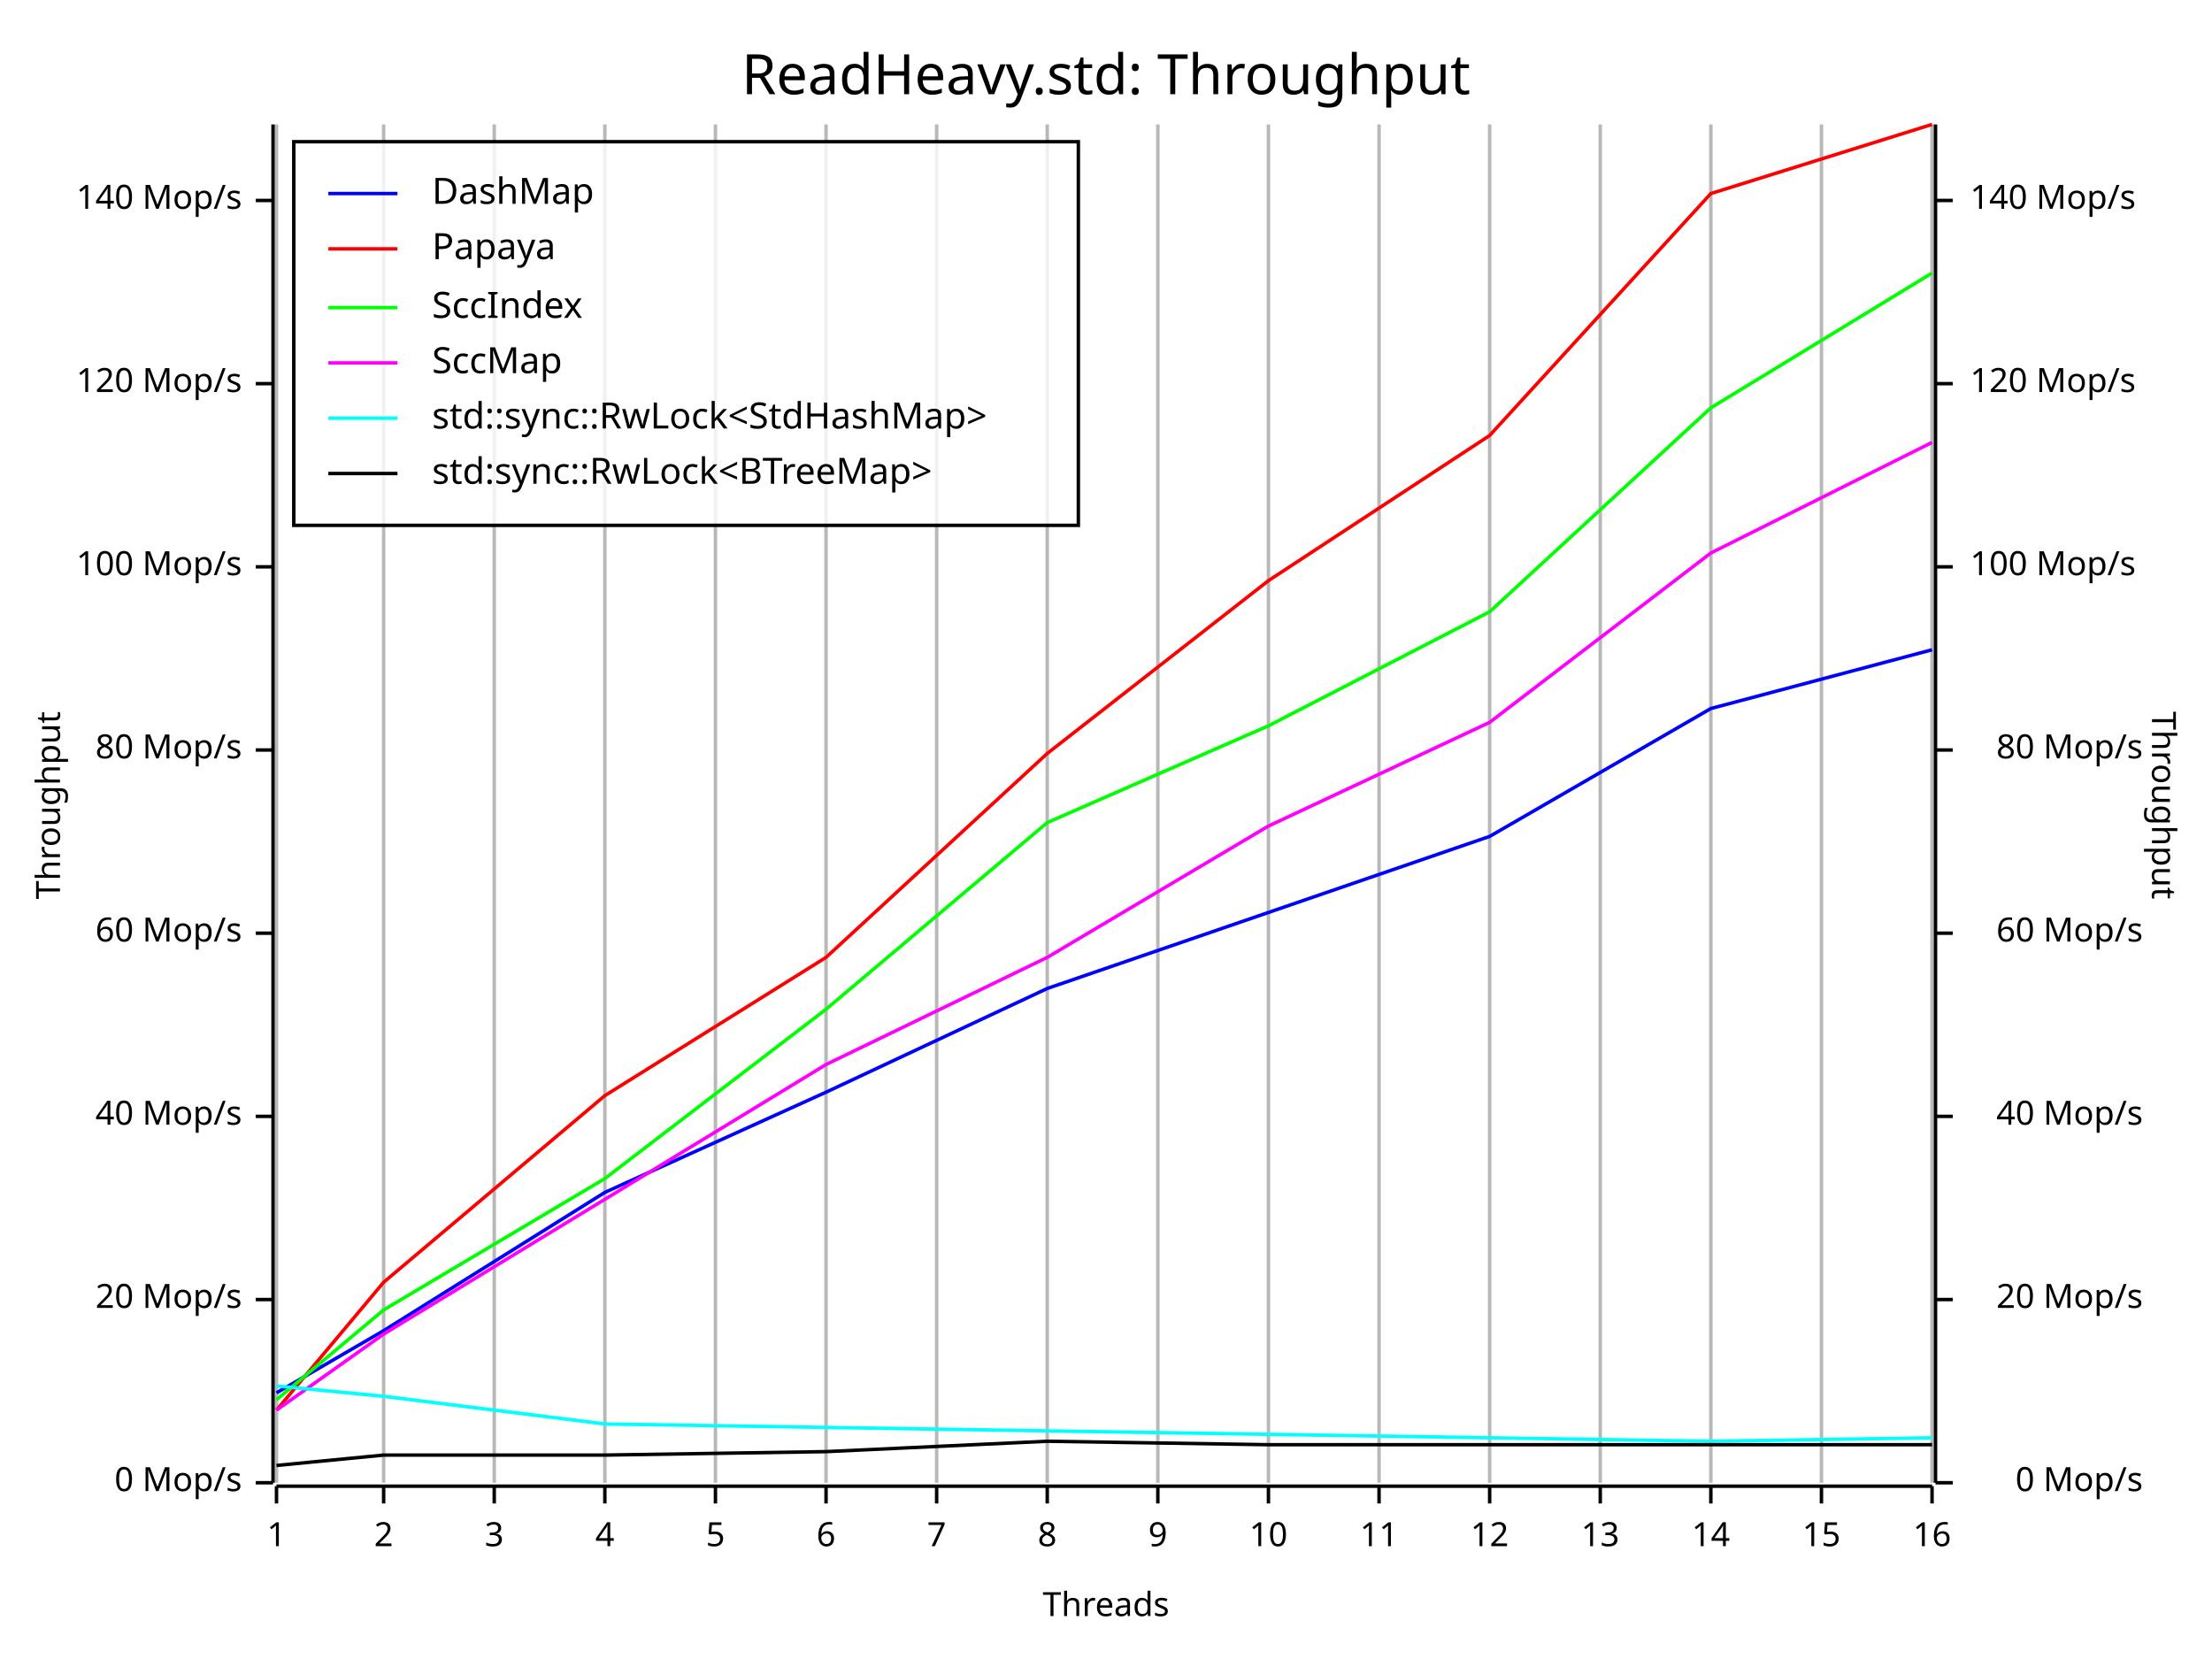
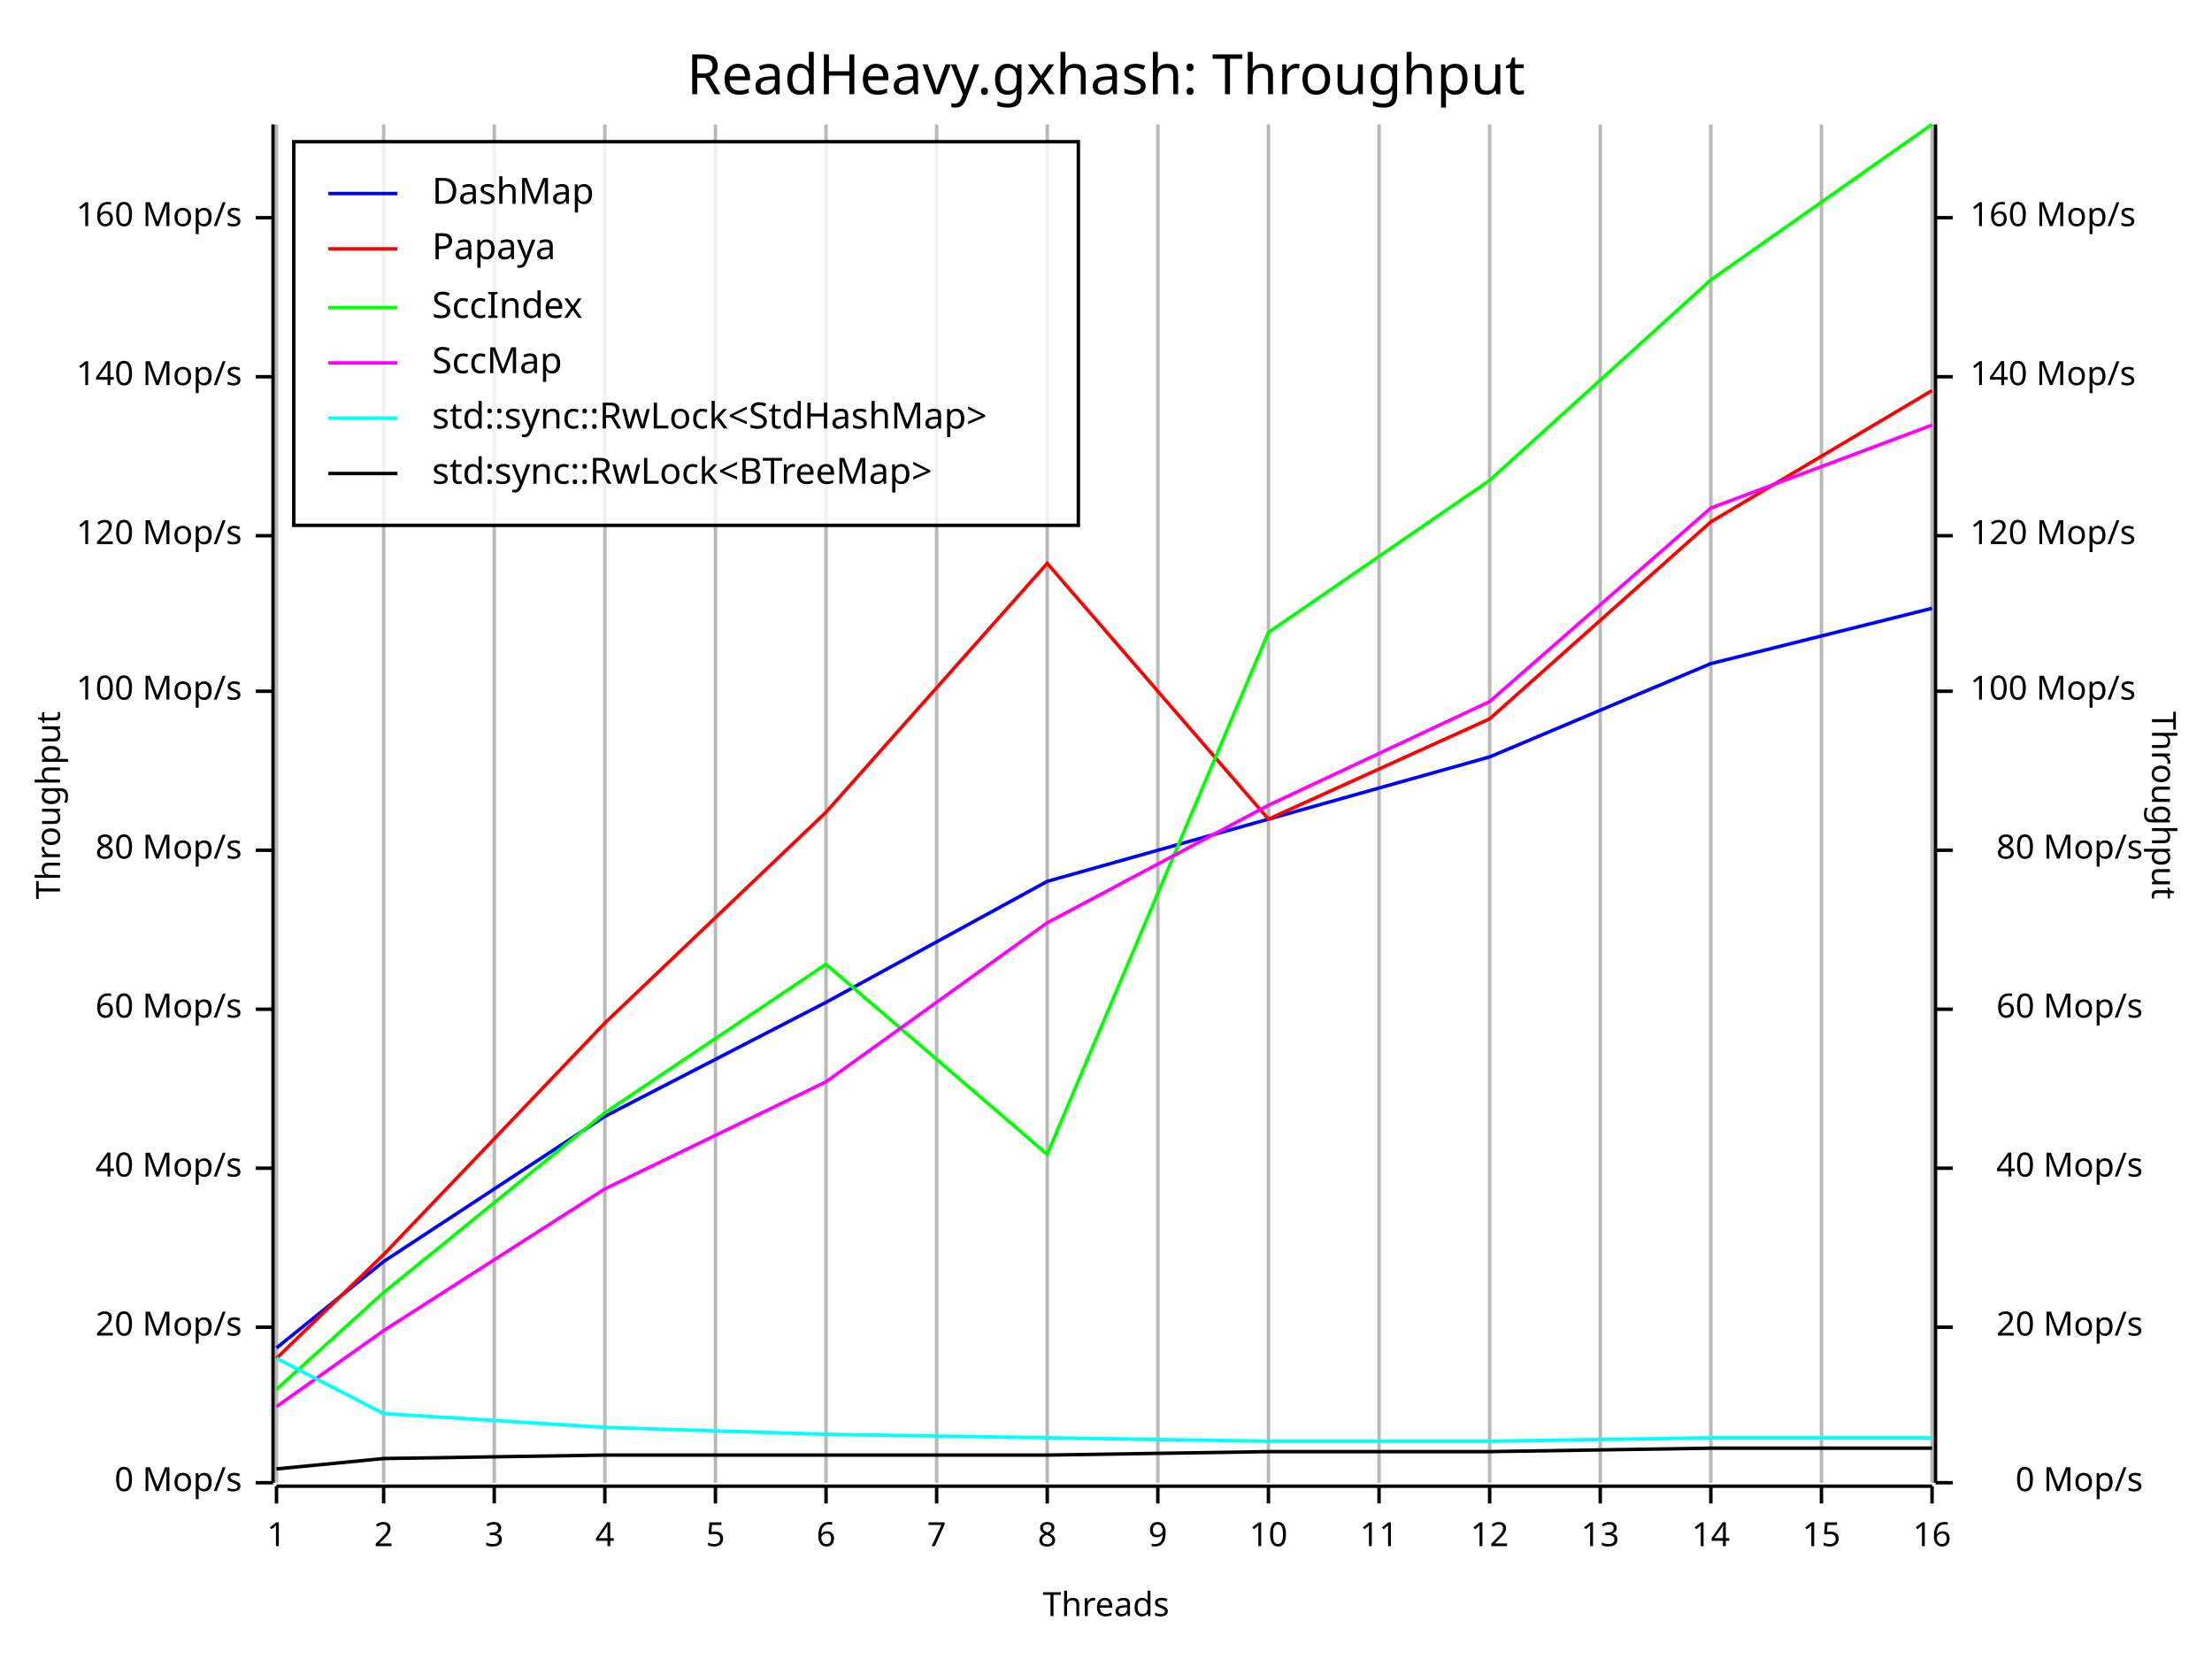
<svg xmlns="http://www.w3.org/2000/svg" width="640" height="480" viewBox="0 0 640 480">
  <rect x="0" y="0" width="640" height="480" opacity="1" fill="#FFFFFF" stroke="none" />
  <text x="320" y="15" dy="0.76em" text-anchor="middle" font-family="Fira Code" font-size="16.129" opacity="1" fill="#000000">
- ReadHeavy.std: Throughput
+ ReadHeavy.gxhash: Throughput
</text>
  <line opacity="0.1" stroke="#000000" stroke-width="1" x1="80" y1="429" x2="80" y2="36" />
  <line opacity="0.1" stroke="#000000" stroke-width="1" x1="111" y1="429" x2="111" y2="36" />
  <line opacity="0.1" stroke="#000000" stroke-width="1" x1="143" y1="429" x2="143" y2="36" />
  <line opacity="0.1" stroke="#000000" stroke-width="1" x1="175" y1="429" x2="175" y2="36" />
  <line opacity="0.1" stroke="#000000" stroke-width="1" x1="207" y1="429" x2="207" y2="36" />
  <line opacity="0.1" stroke="#000000" stroke-width="1" x1="239" y1="429" x2="239" y2="36" />
  <line opacity="0.1" stroke="#000000" stroke-width="1" x1="271" y1="429" x2="271" y2="36" />
  <line opacity="0.1" stroke="#000000" stroke-width="1" x1="303" y1="429" x2="303" y2="36" />
  <line opacity="0.1" stroke="#000000" stroke-width="1" x1="335" y1="429" x2="335" y2="36" />
  <line opacity="0.1" stroke="#000000" stroke-width="1" x1="367" y1="429" x2="367" y2="36" />
  <line opacity="0.1" stroke="#000000" stroke-width="1" x1="399" y1="429" x2="399" y2="36" />
  <line opacity="0.1" stroke="#000000" stroke-width="1" x1="431" y1="429" x2="431" y2="36" />
  <line opacity="0.1" stroke="#000000" stroke-width="1" x1="463" y1="429" x2="463" y2="36" />
  <line opacity="0.1" stroke="#000000" stroke-width="1" x1="495" y1="429" x2="495" y2="36" />
  <line opacity="0.1" stroke="#000000" stroke-width="1" x1="527" y1="429" x2="527" y2="36" />
  <line opacity="0.1" stroke="#000000" stroke-width="1" x1="559" y1="429" x2="559" y2="36" />
  <text x="10" y="233" dy="0.76em" text-anchor="middle" font-family="sans-serif" font-size="9.677" opacity="1" fill="#000000" transform="rotate(270, 10, 233)">
Throughput
</text>
  <text x="320" y="470" dy="-0.5ex" text-anchor="middle" font-family="sans-serif" font-size="9.677" opacity="1" fill="#000000">
Threads
</text>
  <text x="630" y="233" dy="0.76em" text-anchor="middle" font-family="sans-serif" font-size="9.677" opacity="1" fill="#000000" transform="rotate(90, 630, 233)">
Throughput
</text>
  <line opacity="0.2" stroke="#000000" stroke-width="1" x1="80" y1="429" x2="80" y2="36" />
  <line opacity="0.2" stroke="#000000" stroke-width="1" x1="111" y1="429" x2="111" y2="36" />
  <line opacity="0.2" stroke="#000000" stroke-width="1" x1="143" y1="429" x2="143" y2="36" />
  <line opacity="0.2" stroke="#000000" stroke-width="1" x1="175" y1="429" x2="175" y2="36" />
  <line opacity="0.2" stroke="#000000" stroke-width="1" x1="207" y1="429" x2="207" y2="36" />
  <line opacity="0.2" stroke="#000000" stroke-width="1" x1="239" y1="429" x2="239" y2="36" />
  <line opacity="0.2" stroke="#000000" stroke-width="1" x1="271" y1="429" x2="271" y2="36" />
  <line opacity="0.2" stroke="#000000" stroke-width="1" x1="303" y1="429" x2="303" y2="36" />
  <line opacity="0.2" stroke="#000000" stroke-width="1" x1="335" y1="429" x2="335" y2="36" />
  <line opacity="0.2" stroke="#000000" stroke-width="1" x1="367" y1="429" x2="367" y2="36" />
  <line opacity="0.2" stroke="#000000" stroke-width="1" x1="399" y1="429" x2="399" y2="36" />
  <line opacity="0.2" stroke="#000000" stroke-width="1" x1="431" y1="429" x2="431" y2="36" />
  <line opacity="0.2" stroke="#000000" stroke-width="1" x1="463" y1="429" x2="463" y2="36" />
  <line opacity="0.2" stroke="#000000" stroke-width="1" x1="495" y1="429" x2="495" y2="36" />
  <line opacity="0.2" stroke="#000000" stroke-width="1" x1="527" y1="429" x2="527" y2="36" />
  <line opacity="0.2" stroke="#000000" stroke-width="1" x1="559" y1="429" x2="559" y2="36" />
  <polyline fill="none" opacity="1" stroke="#000000" stroke-width="1" points="79,36 79,429 " />
  <text x="70" y="429" dy="0.5ex" text-anchor="end" font-family="sans-serif" font-size="9.677" opacity="1" fill="#000000">
0 Mop/s
</text>
  <polyline fill="none" opacity="1" stroke="#000000" stroke-width="1" points="74,429 79,429 " />
-   <text x="70" y="376" dy="0.5ex" text-anchor="end" font-family="sans-serif" font-size="9.677" opacity="1" fill="#000000">
+   <text x="70" y="384" dy="0.5ex" text-anchor="end" font-family="sans-serif" font-size="9.677" opacity="1" fill="#000000">
20 Mop/s
</text>
-   <polyline fill="none" opacity="1" stroke="#000000" stroke-width="1" points="74,376 79,376 " />
-   <text x="70" y="323" dy="0.5ex" text-anchor="end" font-family="sans-serif" font-size="9.677" opacity="1" fill="#000000">
+   <polyline fill="none" opacity="1" stroke="#000000" stroke-width="1" points="74,384 79,384 " />
+   <text x="70" y="338" dy="0.5ex" text-anchor="end" font-family="sans-serif" font-size="9.677" opacity="1" fill="#000000">
40 Mop/s
</text>
-   <polyline fill="none" opacity="1" stroke="#000000" stroke-width="1" points="74,323 79,323 " />
-   <text x="70" y="270" dy="0.5ex" text-anchor="end" font-family="sans-serif" font-size="9.677" opacity="1" fill="#000000">
+   <polyline fill="none" opacity="1" stroke="#000000" stroke-width="1" points="74,338 79,338 " />
+   <text x="70" y="292" dy="0.5ex" text-anchor="end" font-family="sans-serif" font-size="9.677" opacity="1" fill="#000000">
60 Mop/s
</text>
-   <polyline fill="none" opacity="1" stroke="#000000" stroke-width="1" points="74,270 79,270 " />
-   <text x="70" y="217" dy="0.5ex" text-anchor="end" font-family="sans-serif" font-size="9.677" opacity="1" fill="#000000">
+   <polyline fill="none" opacity="1" stroke="#000000" stroke-width="1" points="74,292 79,292 " />
+   <text x="70" y="246" dy="0.5ex" text-anchor="end" font-family="sans-serif" font-size="9.677" opacity="1" fill="#000000">
80 Mop/s
</text>
-   <polyline fill="none" opacity="1" stroke="#000000" stroke-width="1" points="74,217 79,217 " />
-   <text x="70" y="164" dy="0.5ex" text-anchor="end" font-family="sans-serif" font-size="9.677" opacity="1" fill="#000000">
+   <polyline fill="none" opacity="1" stroke="#000000" stroke-width="1" points="74,246 79,246 " />
+   <text x="70" y="200" dy="0.5ex" text-anchor="end" font-family="sans-serif" font-size="9.677" opacity="1" fill="#000000">
100 Mop/s
</text>
-   <polyline fill="none" opacity="1" stroke="#000000" stroke-width="1" points="74,164 79,164 " />
-   <text x="70" y="111" dy="0.5ex" text-anchor="end" font-family="sans-serif" font-size="9.677" opacity="1" fill="#000000">
+   <polyline fill="none" opacity="1" stroke="#000000" stroke-width="1" points="74,200 79,200 " />
+   <text x="70" y="155" dy="0.5ex" text-anchor="end" font-family="sans-serif" font-size="9.677" opacity="1" fill="#000000">
120 Mop/s
</text>
-   <polyline fill="none" opacity="1" stroke="#000000" stroke-width="1" points="74,111 79,111 " />
-   <text x="70" y="58" dy="0.5ex" text-anchor="end" font-family="sans-serif" font-size="9.677" opacity="1" fill="#000000">
+   <polyline fill="none" opacity="1" stroke="#000000" stroke-width="1" points="74,155 79,155 " />
+   <text x="70" y="109" dy="0.5ex" text-anchor="end" font-family="sans-serif" font-size="9.677" opacity="1" fill="#000000">
140 Mop/s
</text>
-   <polyline fill="none" opacity="1" stroke="#000000" stroke-width="1" points="74,58 79,58 " />
+   <polyline fill="none" opacity="1" stroke="#000000" stroke-width="1" points="74,109 79,109 " />
+   <text x="70" y="63" dy="0.5ex" text-anchor="end" font-family="sans-serif" font-size="9.677" opacity="1" fill="#000000">
+ 160 Mop/s
+ </text>
+   <polyline fill="none" opacity="1" stroke="#000000" stroke-width="1" points="74,63 79,63 " />
  <polyline fill="none" opacity="1" stroke="#000000" stroke-width="1" points="80,430 559,430 " />
  <text x="80" y="440" dy="0.76em" text-anchor="middle" font-family="sans-serif" font-size="9.677" opacity="1" fill="#000000">
1
</text>
  <polyline fill="none" opacity="1" stroke="#000000" stroke-width="1" points="80,430 80,435 " />
  <text x="111" y="440" dy="0.76em" text-anchor="middle" font-family="sans-serif" font-size="9.677" opacity="1" fill="#000000">
2
</text>
  <polyline fill="none" opacity="1" stroke="#000000" stroke-width="1" points="111,430 111,435 " />
  <text x="143" y="440" dy="0.76em" text-anchor="middle" font-family="sans-serif" font-size="9.677" opacity="1" fill="#000000">
3
</text>
  <polyline fill="none" opacity="1" stroke="#000000" stroke-width="1" points="143,430 143,435 " />
  <text x="175" y="440" dy="0.76em" text-anchor="middle" font-family="sans-serif" font-size="9.677" opacity="1" fill="#000000">
4
</text>
  <polyline fill="none" opacity="1" stroke="#000000" stroke-width="1" points="175,430 175,435 " />
  <text x="207" y="440" dy="0.76em" text-anchor="middle" font-family="sans-serif" font-size="9.677" opacity="1" fill="#000000">
5
</text>
  <polyline fill="none" opacity="1" stroke="#000000" stroke-width="1" points="207,430 207,435 " />
  <text x="239" y="440" dy="0.76em" text-anchor="middle" font-family="sans-serif" font-size="9.677" opacity="1" fill="#000000">
6
</text>
  <polyline fill="none" opacity="1" stroke="#000000" stroke-width="1" points="239,430 239,435 " />
  <text x="271" y="440" dy="0.76em" text-anchor="middle" font-family="sans-serif" font-size="9.677" opacity="1" fill="#000000">
7
</text>
  <polyline fill="none" opacity="1" stroke="#000000" stroke-width="1" points="271,430 271,435 " />
  <text x="303" y="440" dy="0.76em" text-anchor="middle" font-family="sans-serif" font-size="9.677" opacity="1" fill="#000000">
8
</text>
  <polyline fill="none" opacity="1" stroke="#000000" stroke-width="1" points="303,430 303,435 " />
  <text x="335" y="440" dy="0.76em" text-anchor="middle" font-family="sans-serif" font-size="9.677" opacity="1" fill="#000000">
9
</text>
  <polyline fill="none" opacity="1" stroke="#000000" stroke-width="1" points="335,430 335,435 " />
  <text x="367" y="440" dy="0.76em" text-anchor="middle" font-family="sans-serif" font-size="9.677" opacity="1" fill="#000000">
10
</text>
  <polyline fill="none" opacity="1" stroke="#000000" stroke-width="1" points="367,430 367,435 " />
  <text x="399" y="440" dy="0.76em" text-anchor="middle" font-family="sans-serif" font-size="9.677" opacity="1" fill="#000000">
11
</text>
  <polyline fill="none" opacity="1" stroke="#000000" stroke-width="1" points="399,430 399,435 " />
  <text x="431" y="440" dy="0.76em" text-anchor="middle" font-family="sans-serif" font-size="9.677" opacity="1" fill="#000000">
12
</text>
  <polyline fill="none" opacity="1" stroke="#000000" stroke-width="1" points="431,430 431,435 " />
  <text x="463" y="440" dy="0.76em" text-anchor="middle" font-family="sans-serif" font-size="9.677" opacity="1" fill="#000000">
13
</text>
  <polyline fill="none" opacity="1" stroke="#000000" stroke-width="1" points="463,430 463,435 " />
  <text x="495" y="440" dy="0.76em" text-anchor="middle" font-family="sans-serif" font-size="9.677" opacity="1" fill="#000000">
14
</text>
  <polyline fill="none" opacity="1" stroke="#000000" stroke-width="1" points="495,430 495,435 " />
  <text x="527" y="440" dy="0.76em" text-anchor="middle" font-family="sans-serif" font-size="9.677" opacity="1" fill="#000000">
15
</text>
  <polyline fill="none" opacity="1" stroke="#000000" stroke-width="1" points="527,430 527,435 " />
  <text x="559" y="440" dy="0.76em" text-anchor="middle" font-family="sans-serif" font-size="9.677" opacity="1" fill="#000000">
16
</text>
  <polyline fill="none" opacity="1" stroke="#000000" stroke-width="1" points="559,430 559,435 " />
  <polyline fill="none" opacity="1" stroke="#000000" stroke-width="1" points="560,36 560,429 " />
  <text x="620" y="429" dy="0.5ex" text-anchor="end" font-family="sans-serif" font-size="9.677" opacity="1" fill="#000000">
0 Mop/s
</text>
  <polyline fill="none" opacity="1" stroke="#000000" stroke-width="1" points="560,429 565,429 " />
-   <text x="620" y="376" dy="0.5ex" text-anchor="end" font-family="sans-serif" font-size="9.677" opacity="1" fill="#000000">
+   <text x="620" y="384" dy="0.5ex" text-anchor="end" font-family="sans-serif" font-size="9.677" opacity="1" fill="#000000">
20 Mop/s
</text>
-   <polyline fill="none" opacity="1" stroke="#000000" stroke-width="1" points="560,376 565,376 " />
-   <text x="620" y="323" dy="0.5ex" text-anchor="end" font-family="sans-serif" font-size="9.677" opacity="1" fill="#000000">
+   <polyline fill="none" opacity="1" stroke="#000000" stroke-width="1" points="560,384 565,384 " />
+   <text x="620" y="338" dy="0.5ex" text-anchor="end" font-family="sans-serif" font-size="9.677" opacity="1" fill="#000000">
40 Mop/s
</text>
-   <polyline fill="none" opacity="1" stroke="#000000" stroke-width="1" points="560,323 565,323 " />
-   <text x="620" y="270" dy="0.5ex" text-anchor="end" font-family="sans-serif" font-size="9.677" opacity="1" fill="#000000">
+   <polyline fill="none" opacity="1" stroke="#000000" stroke-width="1" points="560,338 565,338 " />
+   <text x="620" y="292" dy="0.5ex" text-anchor="end" font-family="sans-serif" font-size="9.677" opacity="1" fill="#000000">
60 Mop/s
</text>
-   <polyline fill="none" opacity="1" stroke="#000000" stroke-width="1" points="560,270 565,270 " />
-   <text x="620" y="217" dy="0.5ex" text-anchor="end" font-family="sans-serif" font-size="9.677" opacity="1" fill="#000000">
+   <polyline fill="none" opacity="1" stroke="#000000" stroke-width="1" points="560,292 565,292 " />
+   <text x="620" y="246" dy="0.5ex" text-anchor="end" font-family="sans-serif" font-size="9.677" opacity="1" fill="#000000">
80 Mop/s
</text>
-   <polyline fill="none" opacity="1" stroke="#000000" stroke-width="1" points="560,217 565,217 " />
-   <text x="570" y="164" dy="0.5ex" text-anchor="start" font-family="sans-serif" font-size="9.677" opacity="1" fill="#000000">
+   <polyline fill="none" opacity="1" stroke="#000000" stroke-width="1" points="560,246 565,246 " />
+   <text x="570" y="200" dy="0.5ex" text-anchor="start" font-family="sans-serif" font-size="9.677" opacity="1" fill="#000000">
100 Mop/s
</text>
-   <polyline fill="none" opacity="1" stroke="#000000" stroke-width="1" points="560,164 565,164 " />
-   <text x="570" y="111" dy="0.5ex" text-anchor="start" font-family="sans-serif" font-size="9.677" opacity="1" fill="#000000">
+   <polyline fill="none" opacity="1" stroke="#000000" stroke-width="1" points="560,200 565,200 " />
+   <text x="570" y="155" dy="0.5ex" text-anchor="start" font-family="sans-serif" font-size="9.677" opacity="1" fill="#000000">
120 Mop/s
</text>
-   <polyline fill="none" opacity="1" stroke="#000000" stroke-width="1" points="560,111 565,111 " />
-   <text x="570" y="58" dy="0.5ex" text-anchor="start" font-family="sans-serif" font-size="9.677" opacity="1" fill="#000000">
+   <polyline fill="none" opacity="1" stroke="#000000" stroke-width="1" points="560,155 565,155 " />
+   <text x="570" y="109" dy="0.5ex" text-anchor="start" font-family="sans-serif" font-size="9.677" opacity="1" fill="#000000">
140 Mop/s
</text>
-   <polyline fill="none" opacity="1" stroke="#000000" stroke-width="1" points="560,58 565,58 " />
-   <polyline fill="none" opacity="1" stroke="#0000FF" stroke-width="1" points="80,403 111,385 175,345 239,316 303,286 367,264 431,242 495,205 559,188 " />
-   <polyline fill="none" opacity="1" stroke="#FF0000" stroke-width="1" points="80,408 111,371 175,317 239,277 303,218 367,168 431,126 495,56 559,36 " />
-   <polyline fill="none" opacity="1" stroke="#00FF00" stroke-width="1" points="80,405 111,379 175,341 239,292 303,238 367,210 431,177 495,118 559,79 " />
-   <polyline fill="none" opacity="1" stroke="#FF00FF" stroke-width="1" points="80,408 111,386 175,347 239,308 303,277 367,239 431,209 495,160 559,128 " />
-   <polyline fill="none" opacity="1" stroke="#00FFFF" stroke-width="1" points="80,401 111,404 175,412 239,413 303,414 367,415 431,416 495,417 559,416 " />
-   <polyline fill="none" opacity="1" stroke="#000000" stroke-width="1" points="80,424 111,421 175,421 239,420 303,417 367,418 431,418 495,418 559,418 " />
+   <polyline fill="none" opacity="1" stroke="#000000" stroke-width="1" points="560,109 565,109 " />
+   <text x="570" y="63" dy="0.5ex" text-anchor="start" font-family="sans-serif" font-size="9.677" opacity="1" fill="#000000">
+ 160 Mop/s
+ </text>
+   <polyline fill="none" opacity="1" stroke="#000000" stroke-width="1" points="560,63 565,63 " />
+   <polyline fill="none" opacity="1" stroke="#0000FF" stroke-width="1" points="80,390 111,365 175,323 239,290 303,255 367,237 431,219 495,192 559,176 " />
+   <polyline fill="none" opacity="1" stroke="#FF0000" stroke-width="1" points="80,393 111,363 175,296 239,235 303,163 367,237 431,208 495,151 559,113 " />
+   <polyline fill="none" opacity="1" stroke="#00FF00" stroke-width="1" points="80,402 111,374 175,322 239,279 303,334 367,183 431,139 495,81 559,36 " />
+   <polyline fill="none" opacity="1" stroke="#FF00FF" stroke-width="1" points="80,407 111,385 175,344 239,313 303,267 367,233 431,203 495,147 559,123 " />
+   <polyline fill="none" opacity="1" stroke="#00FFFF" stroke-width="1" points="80,393 111,409 175,413 239,415 303,416 367,417 431,417 495,416 559,416 " />
+   <polyline fill="none" opacity="1" stroke="#000000" stroke-width="1" points="80,425 111,422 175,421 239,421 303,421 367,420 431,420 495,419 559,419 " />
  <rect x="85" y="41" width="227" height="111" opacity="0.8" fill="#FFFFFF" stroke="none" />
  <rect x="85" y="41" width="227" height="111" opacity="1" fill="none" stroke="#000000" />
  <text x="125" y="51" dy="0.76em" text-anchor="start" font-family="Fira Code" font-size="10.484" opacity="1" fill="#000000">
DashMap
</text>
  <text x="125" y="67" dy="0.76em" text-anchor="start" font-family="Fira Code" font-size="10.484" opacity="1" fill="#000000">
Papaya
</text>
  <text x="125" y="84" dy="0.76em" text-anchor="start" font-family="Fira Code" font-size="10.484" opacity="1" fill="#000000">
SccIndex
</text>
  <text x="125" y="100" dy="0.76em" text-anchor="start" font-family="Fira Code" font-size="10.484" opacity="1" fill="#000000">
SccMap
</text>
  <text x="125" y="116" dy="0.76em" text-anchor="start" font-family="Fira Code" font-size="10.484" opacity="1" fill="#000000">
std::sync::RwLock&lt;StdHashMap&gt;
</text>
  <text x="125" y="132" dy="0.76em" text-anchor="start" font-family="Fira Code" font-size="10.484" opacity="1" fill="#000000">
std:sync::RwLock&lt;BTreeMap&gt;
</text>
  <polyline fill="none" opacity="1" stroke="#0000FF" stroke-width="1" points="95,56 115,56 " />
  <polyline fill="none" opacity="1" stroke="#FF0000" stroke-width="1" points="95,72 115,72 " />
  <polyline fill="none" opacity="1" stroke="#00FF00" stroke-width="1" points="95,89 115,89 " />
  <polyline fill="none" opacity="1" stroke="#FF00FF" stroke-width="1" points="95,105 115,105 " />
  <polyline fill="none" opacity="1" stroke="#00FFFF" stroke-width="1" points="95,121 115,121 " />
  <polyline fill="none" opacity="1" stroke="#000000" stroke-width="1" points="95,137 115,137 " />
</svg>
